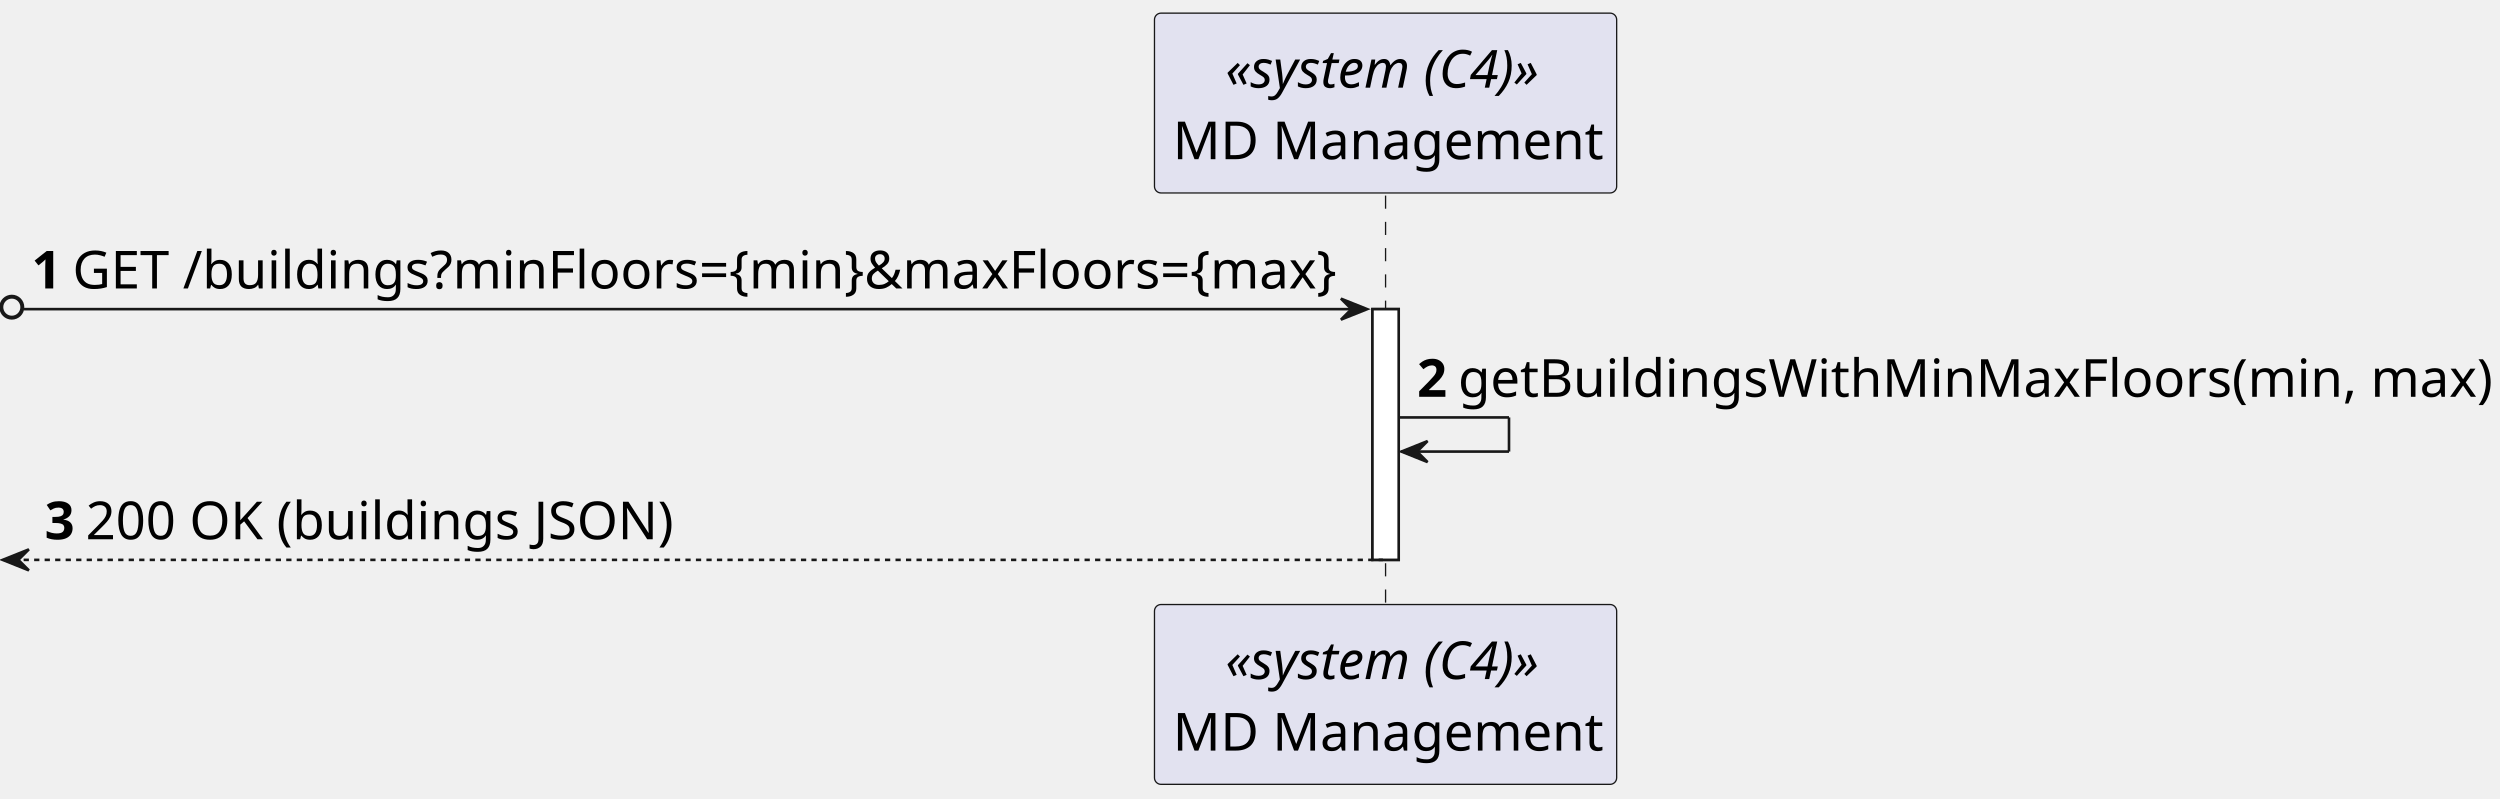
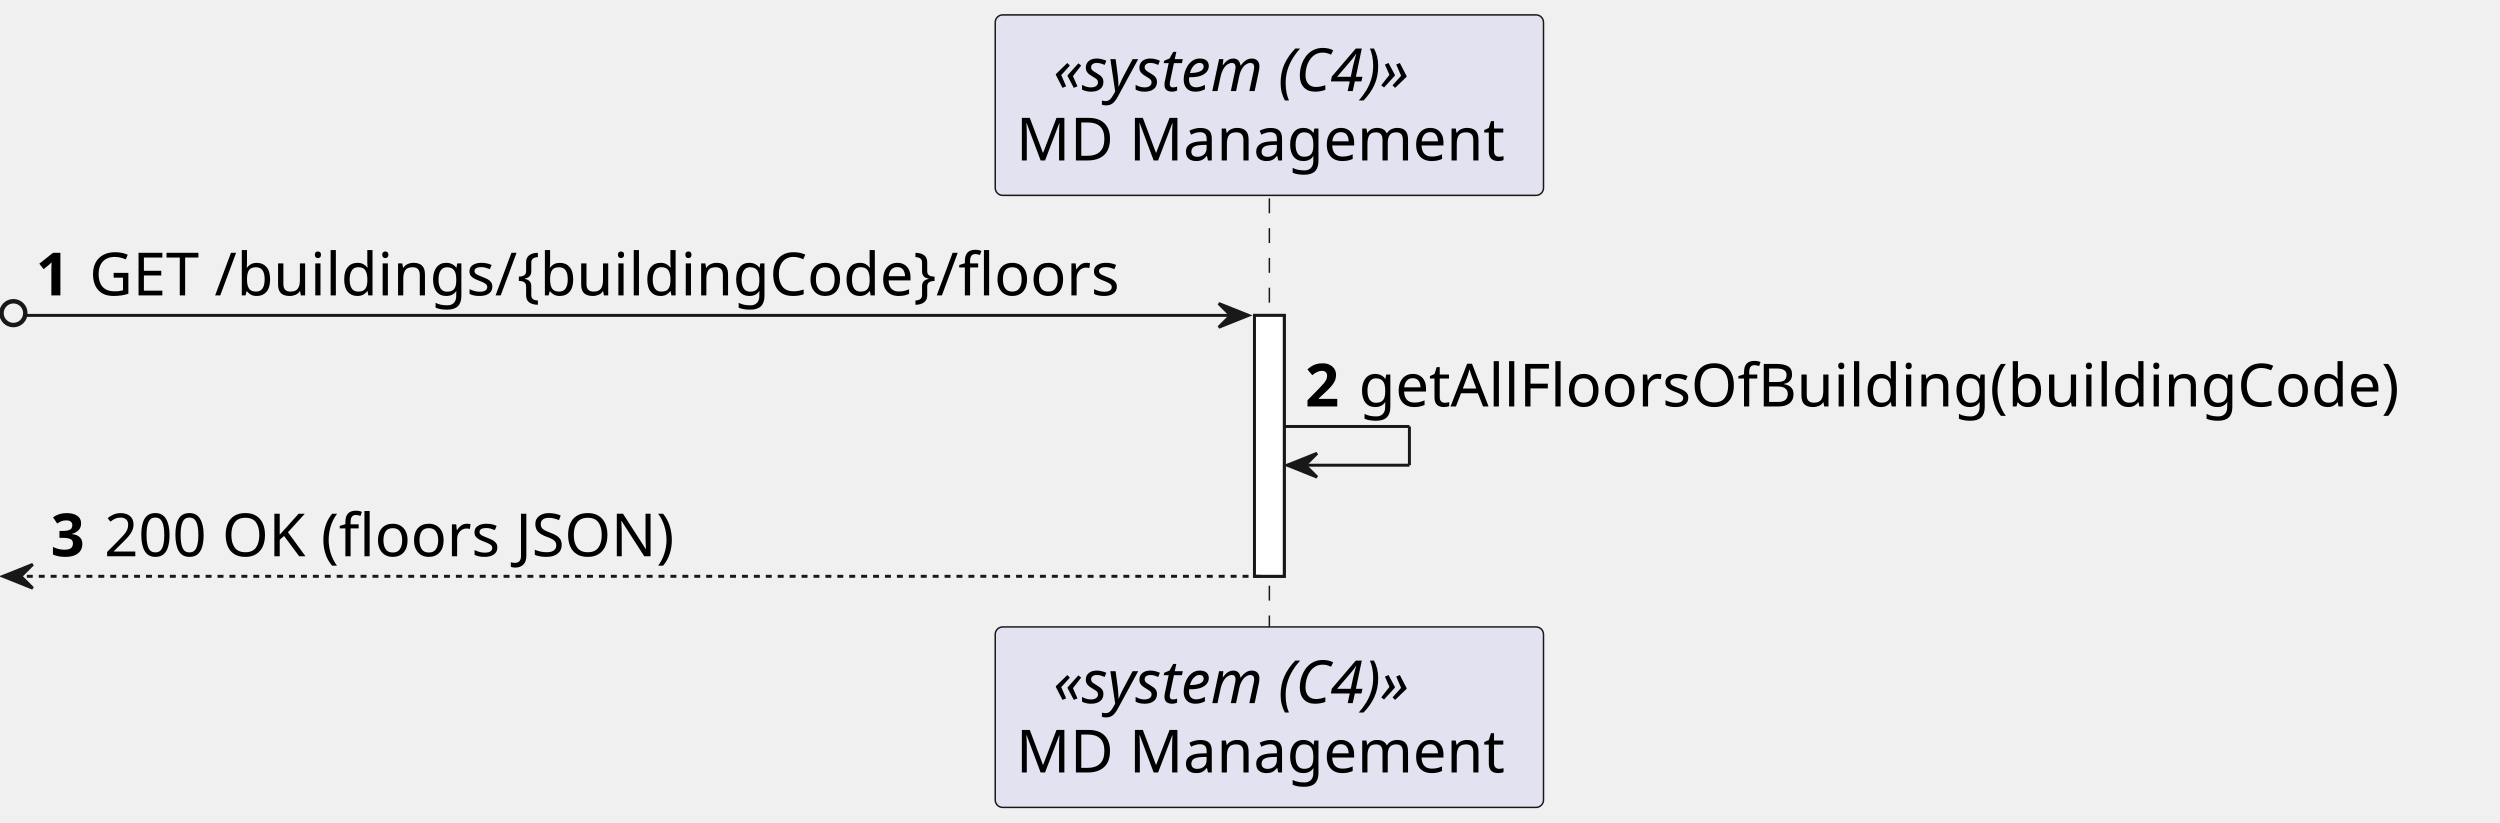
- <svg xmlns="http://www.w3.org/2000/svg" contentStyleType="text/css" height="304px" preserveAspectRatio="none" style="width:952px;height:304px;background:#FFFFFF;" version="1.1" viewBox="0 0 952 304" width="952px" zoomAndPan="magnify">
+ <svg xmlns="http://www.w3.org/2000/svg" contentStyleType="text/css" height="276px" preserveAspectRatio="none" style="width:839px;height:276px;background:#FFFFFF;" version="1.1" viewBox="0 0 839 276" width="839px" zoomAndPan="magnify">
  <defs />
  <g>
-     <rect fill="#FFFFFF" height="95.48" style="stroke:#181818;stroke-width:1.0;" width="10" x="522.625" y="117.72" />
-     <line style="stroke:#181818;stroke-width:0.5;stroke-dasharray:5.0,5.0;" x1="527.625" x2="527.625" y1="74.48" y2="231.2" />
-     <rect fill="#E2E2F0" height="68.48" rx="2.5" ry="2.5" style="stroke:#181818;stroke-width:0.5;" width="176" x="439.625" y="5" />
-     <text fill="#000000" font-family="sans-serif" font-size="20" font-style="italic" lengthAdjust="spacing" textLength="122" x="466.625" y="33.38">«system (C4)»</text>
-     <text fill="#000000" font-family="sans-serif" font-size="20" lengthAdjust="spacing" textLength="162" x="446.625" y="60.62">MD Management</text>
-     <rect fill="#E2E2F0" height="68.48" rx="2.5" ry="2.5" style="stroke:#181818;stroke-width:0.5;" width="176" x="439.625" y="230.2" />
-     <text fill="#000000" font-family="sans-serif" font-size="20" font-style="italic" lengthAdjust="spacing" textLength="122" x="466.625" y="258.58">«system (C4)»</text>
-     <text fill="#000000" font-family="sans-serif" font-size="20" lengthAdjust="spacing" textLength="162" x="446.625" y="285.82">MD Management</text>
-     <rect fill="#FFFFFF" height="95.48" style="stroke:#181818;stroke-width:1.0;" width="10" x="522.625" y="117.72" />
-     <ellipse cx="4.5" cy="116.97" fill="none" rx="4" ry="4" style="stroke:#181818;stroke-width:1.5;" />
-     <polygon fill="#181818" points="510.625,113.72,520.625,117.72,510.625,121.72,514.625,117.72" style="stroke:#181818;stroke-width:1.0;" />
-     <line style="stroke:#181818;stroke-width:1.0;" x1="9" x2="516.625" y1="117.72" y2="117.72" />
-     <text fill="#000000" font-family="sans-serif" font-size="20" font-weight="bold" lengthAdjust="spacing" textLength="11.625" x="12" y="109.86">1</text>
-     <text fill="#000000" font-family="sans-serif" font-size="20" lengthAdjust="spacing" textLength="480" x="27.625" y="109.86">GET /buildings?minFloors={min}&amp;maxFloors={max}</text>
-     <line style="stroke:#181818;stroke-width:1.0;" x1="532.625" x2="574.625" y1="158.96" y2="158.96" />
-     <line style="stroke:#181818;stroke-width:1.0;" x1="574.625" x2="574.625" y1="158.96" y2="171.96" />
-     <line style="stroke:#181818;stroke-width:1.0;" x1="533.625" x2="574.625" y1="171.96" y2="171.96" />
-     <polygon fill="#181818" points="543.625,167.96,533.625,171.96,543.625,175.96,539.625,171.96" style="stroke:#181818;stroke-width:1.0;" />
-     <text fill="#000000" font-family="sans-serif" font-size="20" font-weight="bold" lengthAdjust="spacing" textLength="11.625" x="539.625" y="151.1">2</text>
-     <text fill="#000000" font-family="sans-serif" font-size="20" lengthAdjust="spacing" textLength="390" x="555.25" y="151.1">getBuildingsWithMinMaxFloors(min, max)</text>
-     <polygon fill="#181818" points="11,209.2,1,213.2,11,217.2,7,213.2" style="stroke:#181818;stroke-width:1.0;" />
-     <line style="stroke:#181818;stroke-width:1.0;stroke-dasharray:2.0,2.0;" x1="5" x2="526.625" y1="213.2" y2="213.2" />
-     <text fill="#000000" font-family="sans-serif" font-size="20" font-weight="bold" lengthAdjust="spacing" textLength="11.625" x="17" y="205.34">3</text>
-     <text fill="#000000" font-family="sans-serif" font-size="20" lengthAdjust="spacing" textLength="220" x="32.625" y="205.34">200 OK (buildings JSON)</text>
+     <rect fill="#FFFFFF" height="87.562" style="stroke:#181818;stroke-width:1.0;" width="10" x="421" y="105.844" />
+     <line style="stroke:#181818;stroke-width:0.5;stroke-dasharray:5.0,5.0;" x1="426" x2="426" y1="66.562" y2="211.406" />
+     <rect fill="#E2E2F0" height="60.562" rx="2.5" ry="2.5" style="stroke:#181818;stroke-width:0.5;" width="184" x="334" y="5" />
+     <text fill="#000000" font-family="sans-serif" font-size="20" font-style="italic" lengthAdjust="spacing" textLength="145" x="353.5" y="30.564">«system (C4)»</text>
+     <text fill="#000000" font-family="sans-serif" font-size="20" lengthAdjust="spacing" textLength="170" x="341" y="53.846">MD Management</text>
+     <rect fill="#E2E2F0" height="60.562" rx="2.5" ry="2.5" style="stroke:#181818;stroke-width:0.5;" width="184" x="334" y="210.406" />
+     <text fill="#000000" font-family="sans-serif" font-size="20" font-style="italic" lengthAdjust="spacing" textLength="145" x="353.5" y="235.971">«system (C4)»</text>
+     <text fill="#000000" font-family="sans-serif" font-size="20" lengthAdjust="spacing" textLength="170" x="341" y="259.252">MD Management</text>
+     <rect fill="#FFFFFF" height="87.562" style="stroke:#181818;stroke-width:1.0;" width="10" x="421" y="105.844" />
+     <ellipse cx="4.5" cy="105.094" fill="none" rx="4" ry="4" style="stroke:#181818;stroke-width:1.5;" />
+     <polygon fill="#181818" points="409,101.844,419,105.844,409,109.844,413,105.844" style="stroke:#181818;stroke-width:1.0;" />
+     <line style="stroke:#181818;stroke-width:1.0;" x1="9" x2="415" y1="105.844" y2="105.844" />
+     <text fill="#000000" font-family="sans-serif" font-size="20" font-weight="bold" lengthAdjust="spacing" textLength="14" x="12" y="99.127">1</text>
+     <text fill="#000000" font-family="sans-serif" font-size="20" lengthAdjust="spacing" textLength="376" x="30" y="99.127">GET /buildings/{buildingCode}/floors</text>
+     <line style="stroke:#181818;stroke-width:1.0;" x1="431" x2="473" y1="143.125" y2="143.125" />
+     <line style="stroke:#181818;stroke-width:1.0;" x1="473" x2="473" y1="143.125" y2="156.125" />
+     <line style="stroke:#181818;stroke-width:1.0;" x1="432" x2="473" y1="156.125" y2="156.125" />
+     <polygon fill="#181818" points="442,152.125,432,156.125,442,160.125,438,156.125" style="stroke:#181818;stroke-width:1.0;" />
+     <text fill="#000000" font-family="sans-serif" font-size="20" font-weight="bold" lengthAdjust="spacing" textLength="14" x="438" y="136.408">2</text>
+     <text fill="#000000" font-family="sans-serif" font-size="20" lengthAdjust="spacing" textLength="376" x="456" y="136.408">getAllFloorsOfBuilding(buildingCode)</text>
+     <polygon fill="#181818" points="11,189.406,1,193.406,11,197.406,7,193.406" style="stroke:#181818;stroke-width:1.0;" />
+     <line style="stroke:#181818;stroke-width:1.0;stroke-dasharray:2.0,2.0;" x1="5" x2="425" y1="193.406" y2="193.406" />
+     <text fill="#000000" font-family="sans-serif" font-size="20" font-weight="bold" lengthAdjust="spacing" textLength="14" x="17" y="186.69">3</text>
+     <text fill="#000000" font-family="sans-serif" font-size="20" lengthAdjust="spacing" textLength="207" x="35" y="186.69">200 OK (floors JSON)</text>
  </g>
</svg>
